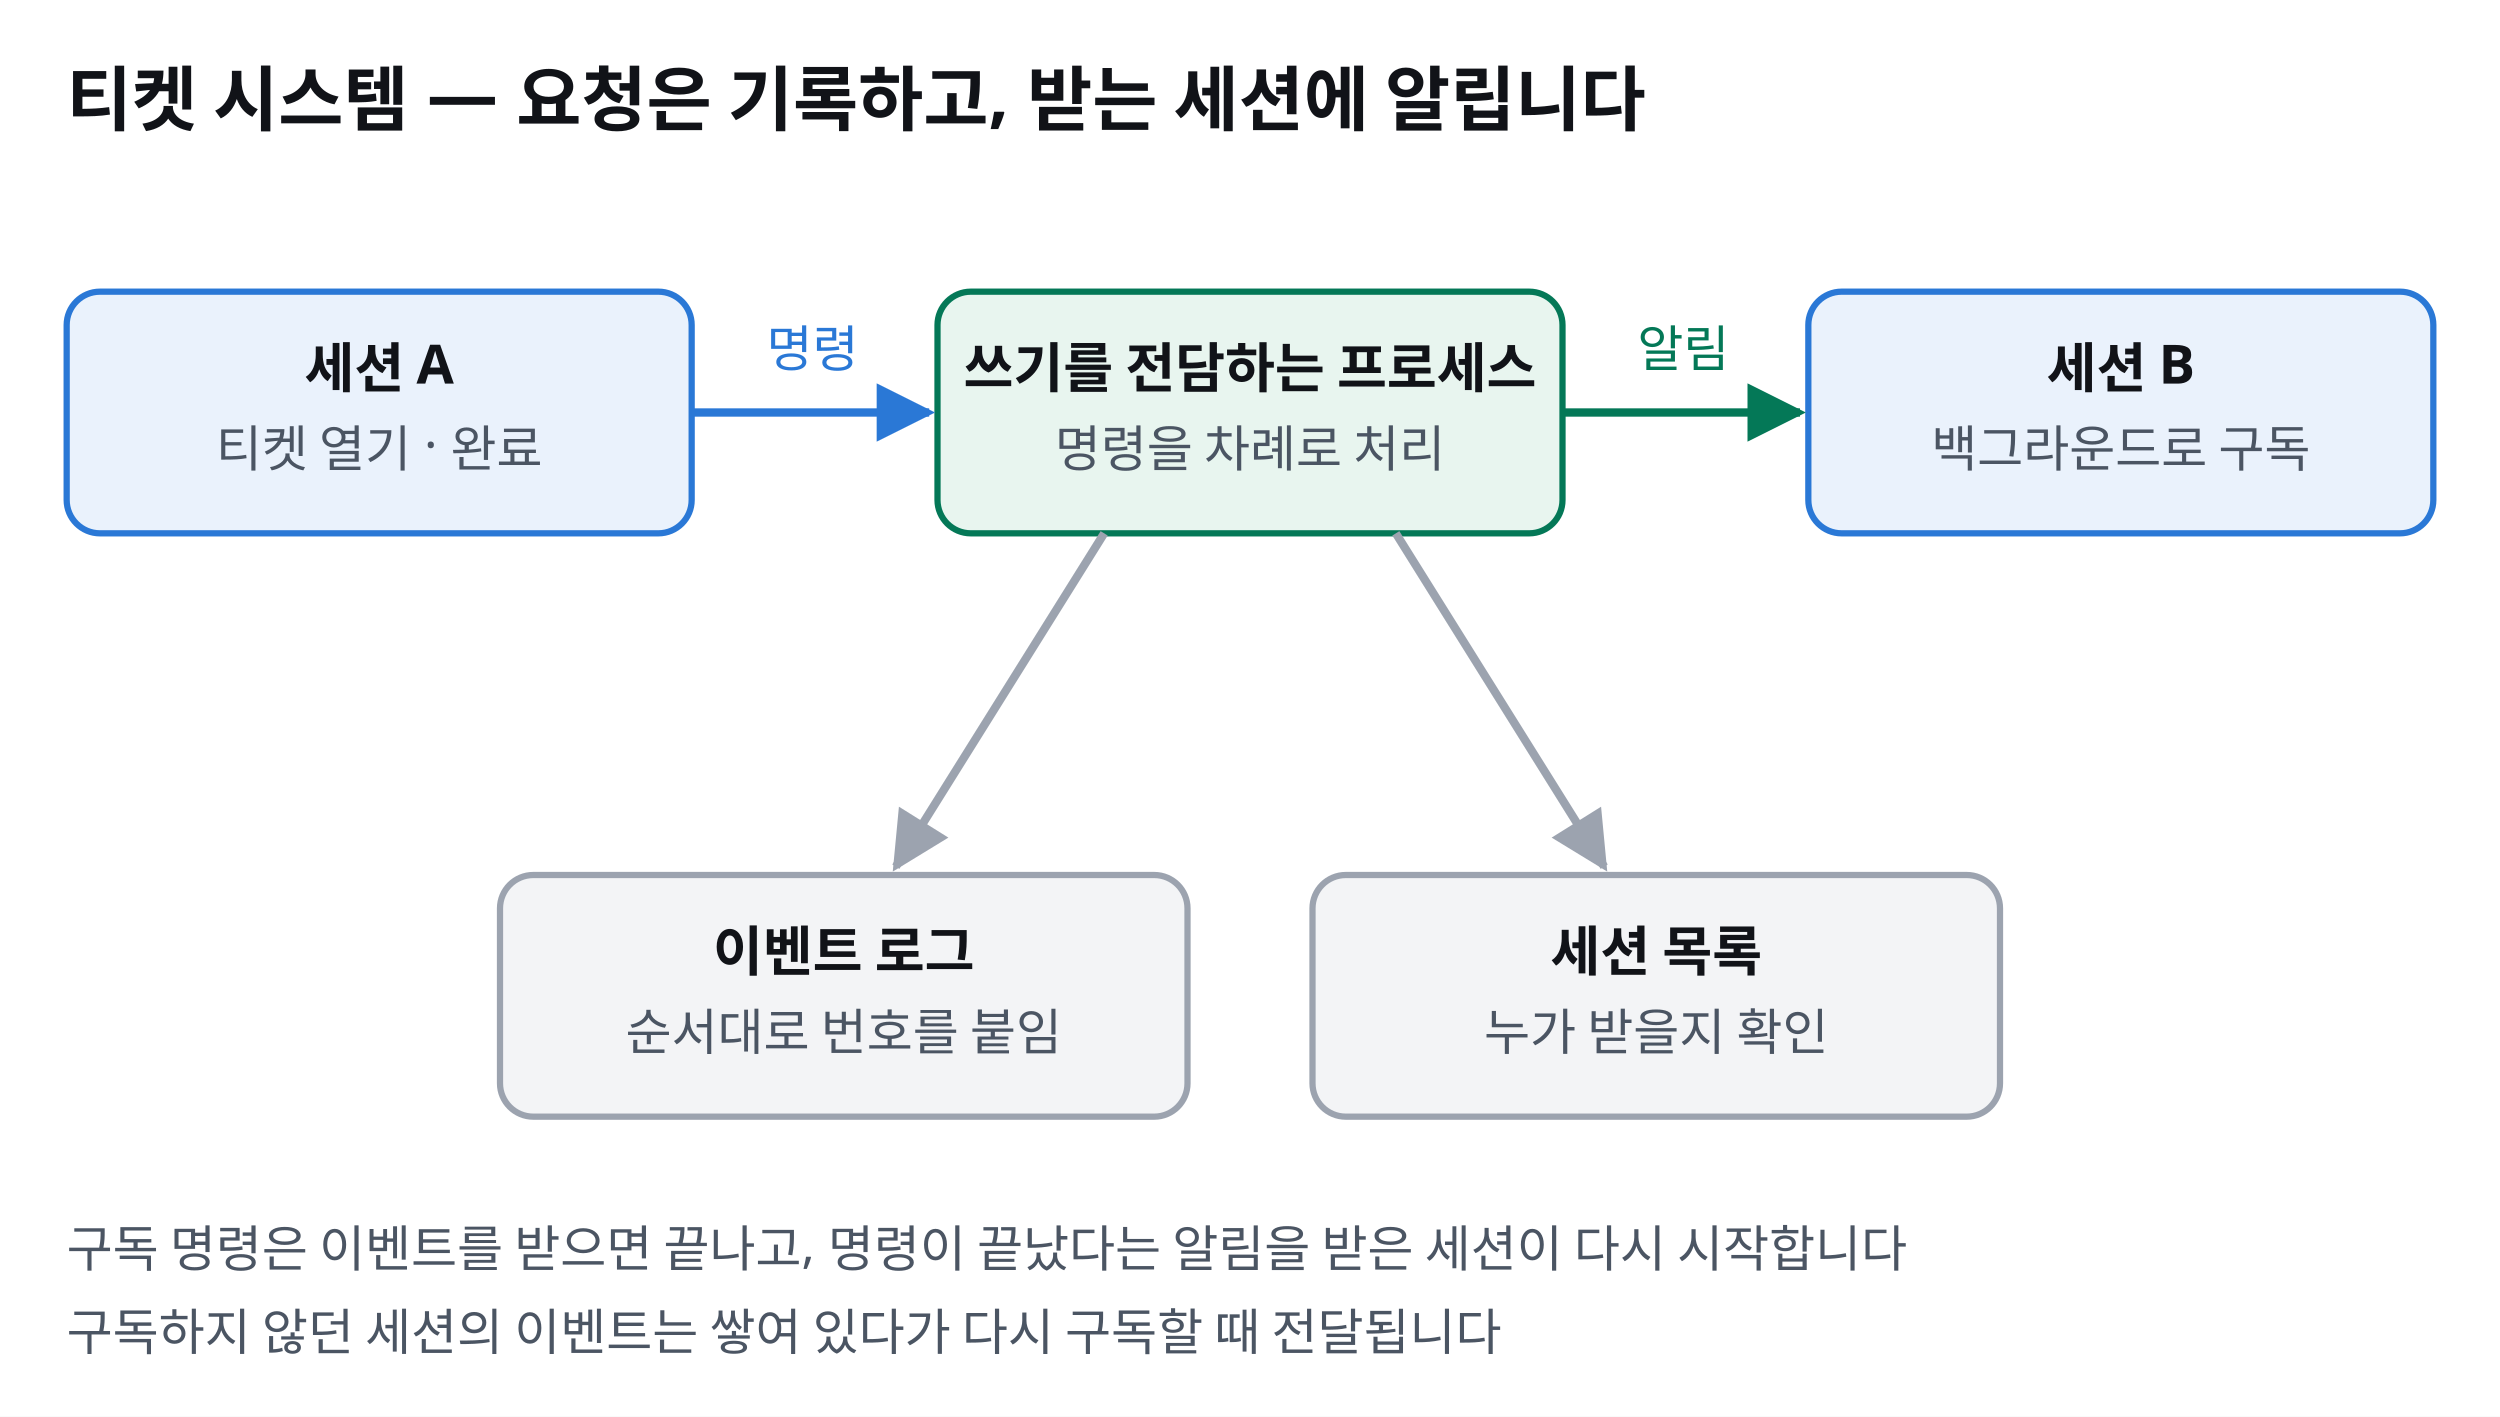
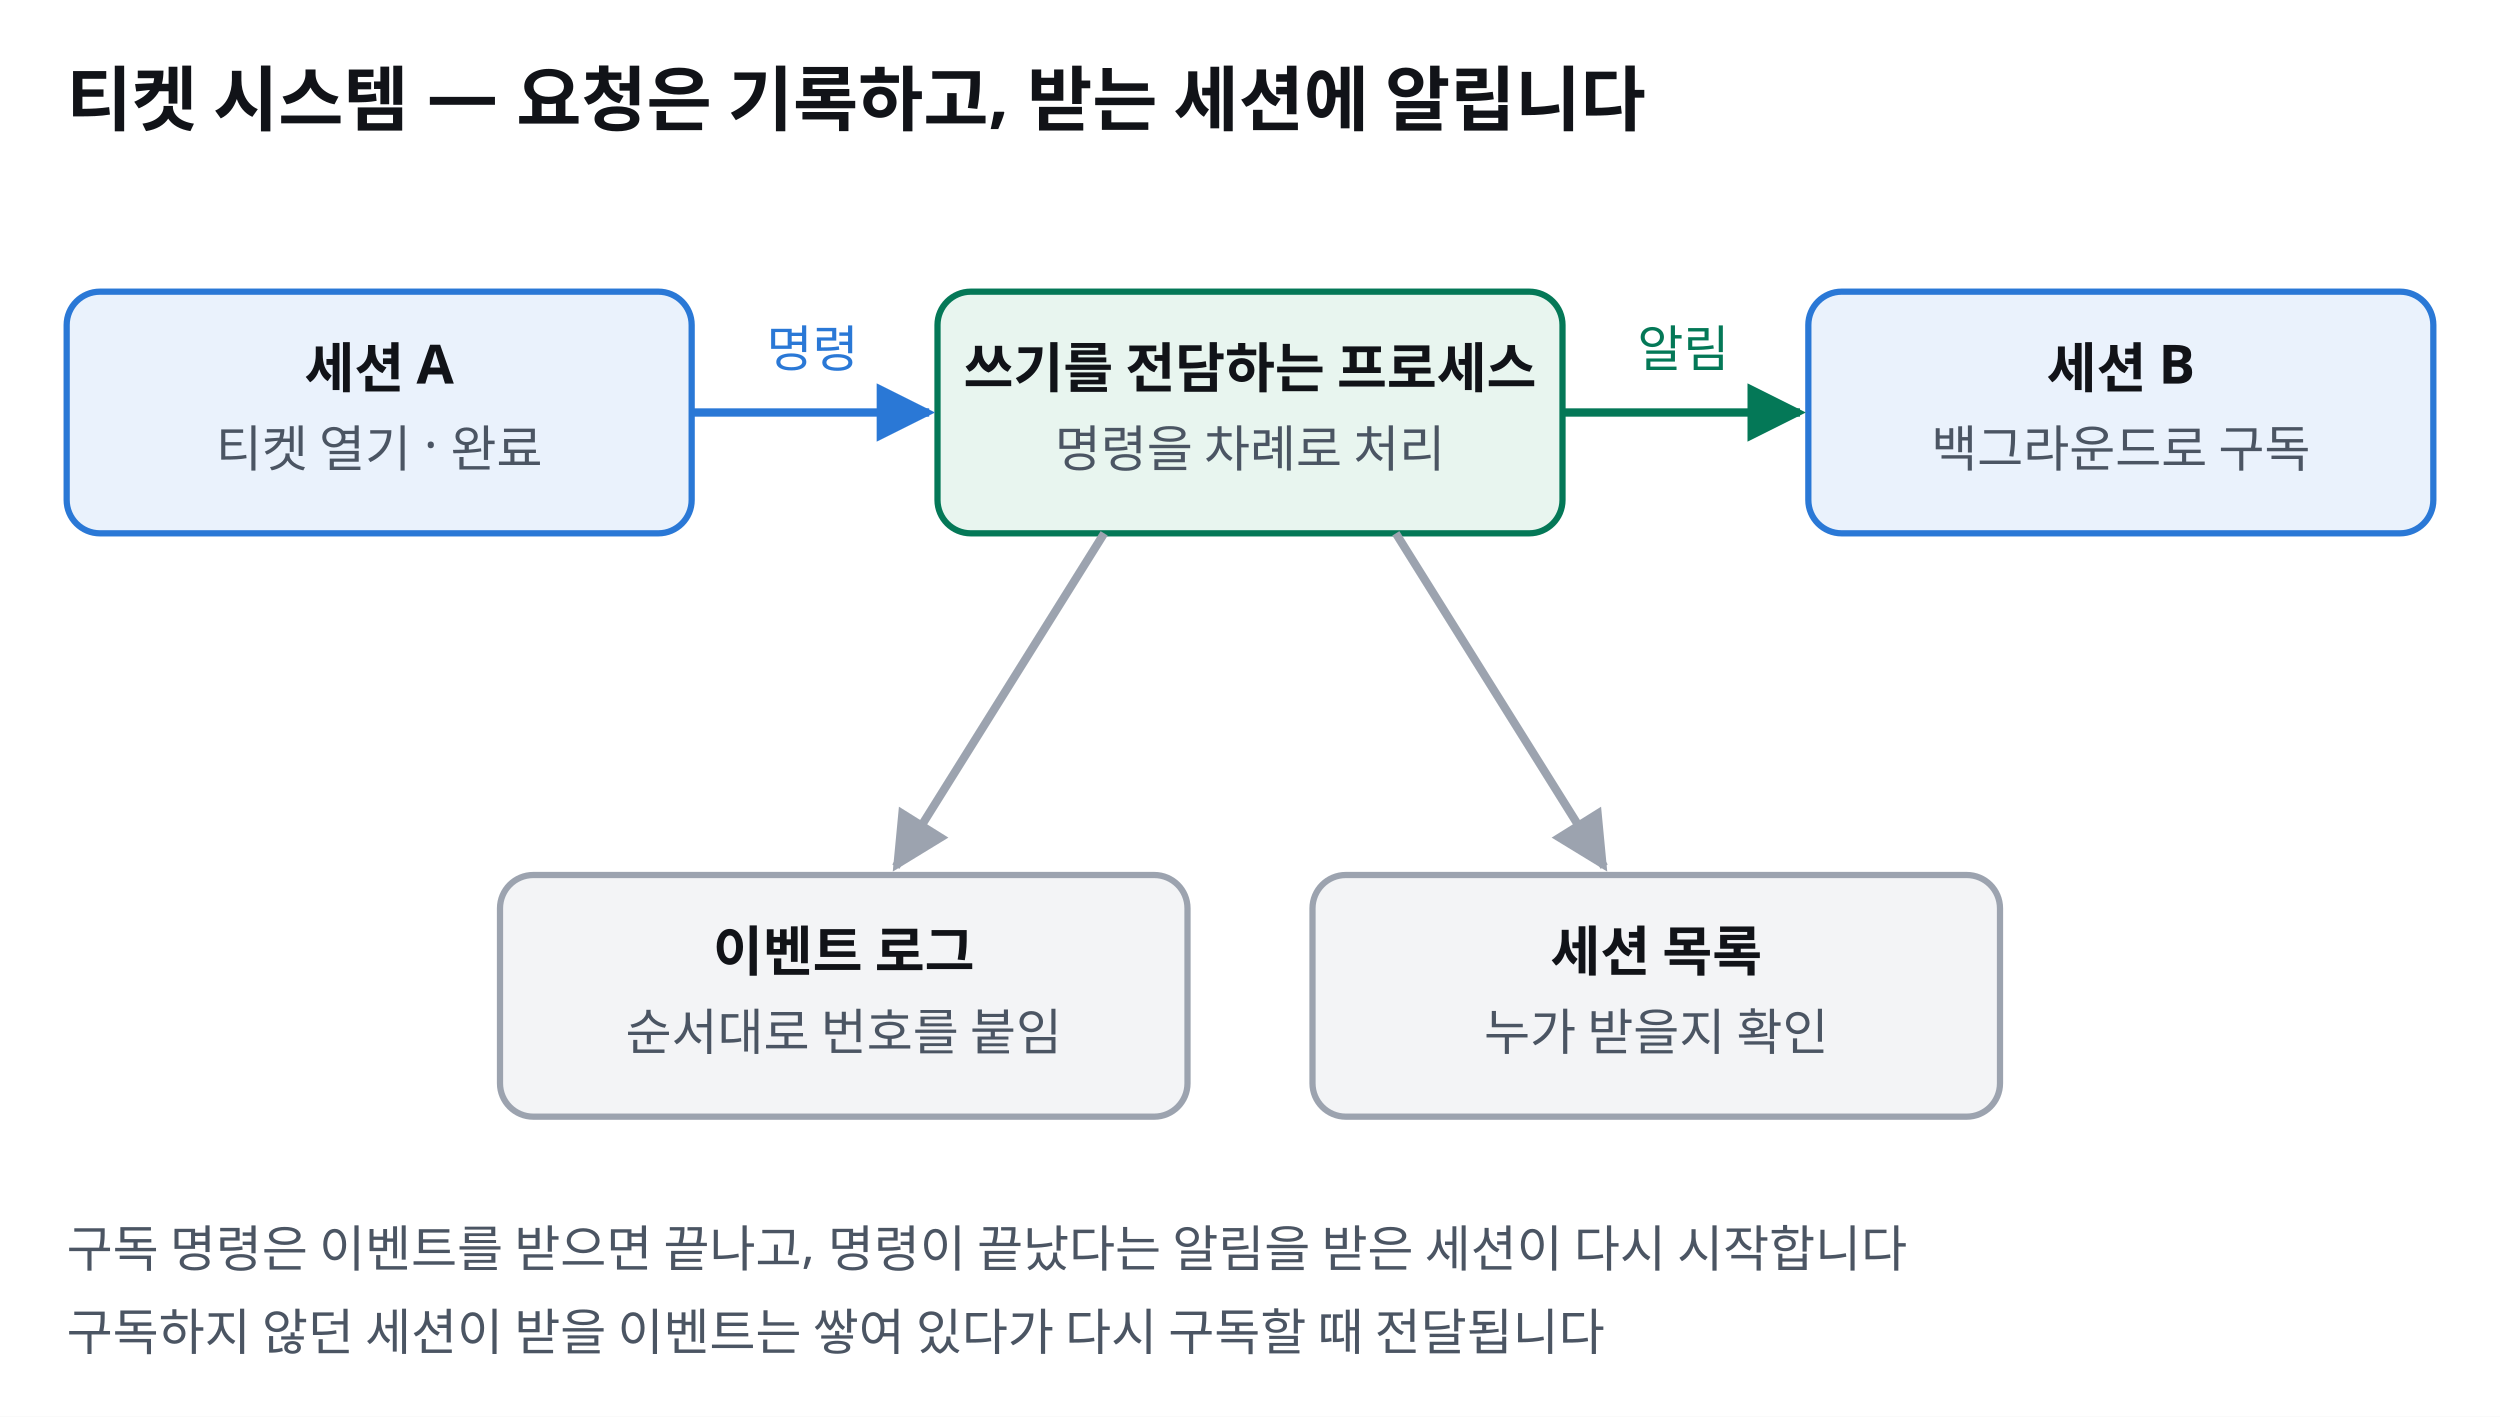
<svg xmlns="http://www.w3.org/2000/svg" viewBox="0 0 600 340" width="600" height="340" role="img" aria-labelledby="t d">
  <rect width="600" height="340" fill="#ffffff" />
  <g font-family="Pretendard, 'Apple SD Gothic Neo', 'Noto Sans KR', 'Malgun Gothic', sans-serif">
    <defs>
      <marker id="t-b" viewBox="0 0 10 10" refX="9" refY="5" markerWidth="7" markerHeight="7" orient="auto-start-reverse">
        <path d="M0,0 L10,5 L0,10 z" fill="#2a78d6" />
      </marker>
      <marker id="t-g" viewBox="0 0 10 10" refX="9" refY="5" markerWidth="7" markerHeight="7" orient="auto-start-reverse">
        <path d="M0,0 L10,5 L0,10 z" fill="#047857" />
      </marker>
      <marker id="t-x" viewBox="0 0 10 10" refX="9" refY="5" markerWidth="7" markerHeight="7" orient="auto-start-reverse">
        <path d="M0,0 L10,5 L0,10 z" fill="#9ca3af" />
      </marker>
    </defs>
    <text x="16" y="30" font-size="17" fill="#111318" font-weight="700">티켓 시스템 — 요청은 기록하고, 받는 세션에 알립니다</text>
    <rect x="16" y="70" width="150" height="58" rx="8" fill="#eaf2fc" stroke="#2a78d6" stroke-width="1.5" />
    <text x="91" y="93" font-size="13" fill="#111318" text-anchor="middle" font-weight="700">세션 A</text>
    <text x="91" y="112" font-size="12" fill="#4b5563" text-anchor="middle">티켓 열기 · 완료</text>
    <rect x="225" y="70" width="150" height="58" rx="8" fill="#e8f5ef" stroke="#047857" stroke-width="1.5" />
    <text x="300" y="93" font-size="13" fill="#111318" text-anchor="middle" font-weight="700">쓰기를 전담하는 프로세스</text>
    <text x="300" y="112" font-size="12" fill="#4b5563" text-anchor="middle">명령을 차례로 처리</text>
    <rect x="434" y="70" width="150" height="58" rx="8" fill="#eaf2fc" stroke="#2a78d6" stroke-width="1.5" />
    <text x="509" y="93" font-size="13" fill="#111318" text-anchor="middle" font-weight="700">세션 B</text>
    <text x="509" y="112" font-size="12" fill="#4b5563" text-anchor="middle">백그라운드로 구독</text>
    <rect x="120" y="210" width="165" height="58" rx="8" fill="#f3f4f6" stroke="#9ca3af" stroke-width="1.5" />
    <text x="202.5" y="233" font-size="13" fill="#111318" text-anchor="middle" font-weight="700">이벤트 로그</text>
    <text x="202.5" y="252" font-size="12" fill="#4b5563" text-anchor="middle">순서대로 번호를 붙임</text>
    <rect x="315" y="210" width="165" height="58" rx="8" fill="#f3f4f6" stroke="#9ca3af" stroke-width="1.5" />
    <text x="397.5" y="233" font-size="13" fill="#111318" text-anchor="middle" font-weight="700">세션 목록</text>
    <text x="397.5" y="252" font-size="12" fill="#4b5563" text-anchor="middle">누가 받을지 확인</text>
    <line x1="166" y1="99" x2="223" y2="99" stroke="#2a78d6" stroke-width="2" marker-end="url(#t-b)" />
    <text x="195" y="88" font-size="12" fill="#2a78d6" text-anchor="middle">명령</text>
    <line x1="375" y1="99" x2="432" y2="99" stroke="#047857" stroke-width="2" marker-end="url(#t-g)" />
    <text x="404" y="88" font-size="12" fill="#047857" text-anchor="middle">알림</text>
    <line x1="265" y1="128" x2="215" y2="208" stroke="#9ca3af" stroke-width="2" marker-end="url(#t-x)" />
    <line x1="335" y1="128" x2="385" y2="208" stroke="#9ca3af" stroke-width="2" marker-end="url(#t-x)" />
    <text x="16" y="304" font-size="12" fill="#4b5563">구독 명령은 이벤트를 받으면 끝나고, 명령이 끝났다는 알림을 받은 세션이 다시 시작합니다</text>
-     <text x="16" y="324" font-size="12" fill="#4b5563">구독하지 않던 세션의 이벤트는 쌓여 있다가 다시 구독할 때 전달됩니다</text>
+     <text x="16" y="324" font-size="12" fill="#4b5563">구독하지 않던 세션이 받을 이벤트는 쌓여 있다가 다시 구독할 때 전달됩니다</text>
  </g>
</svg>
